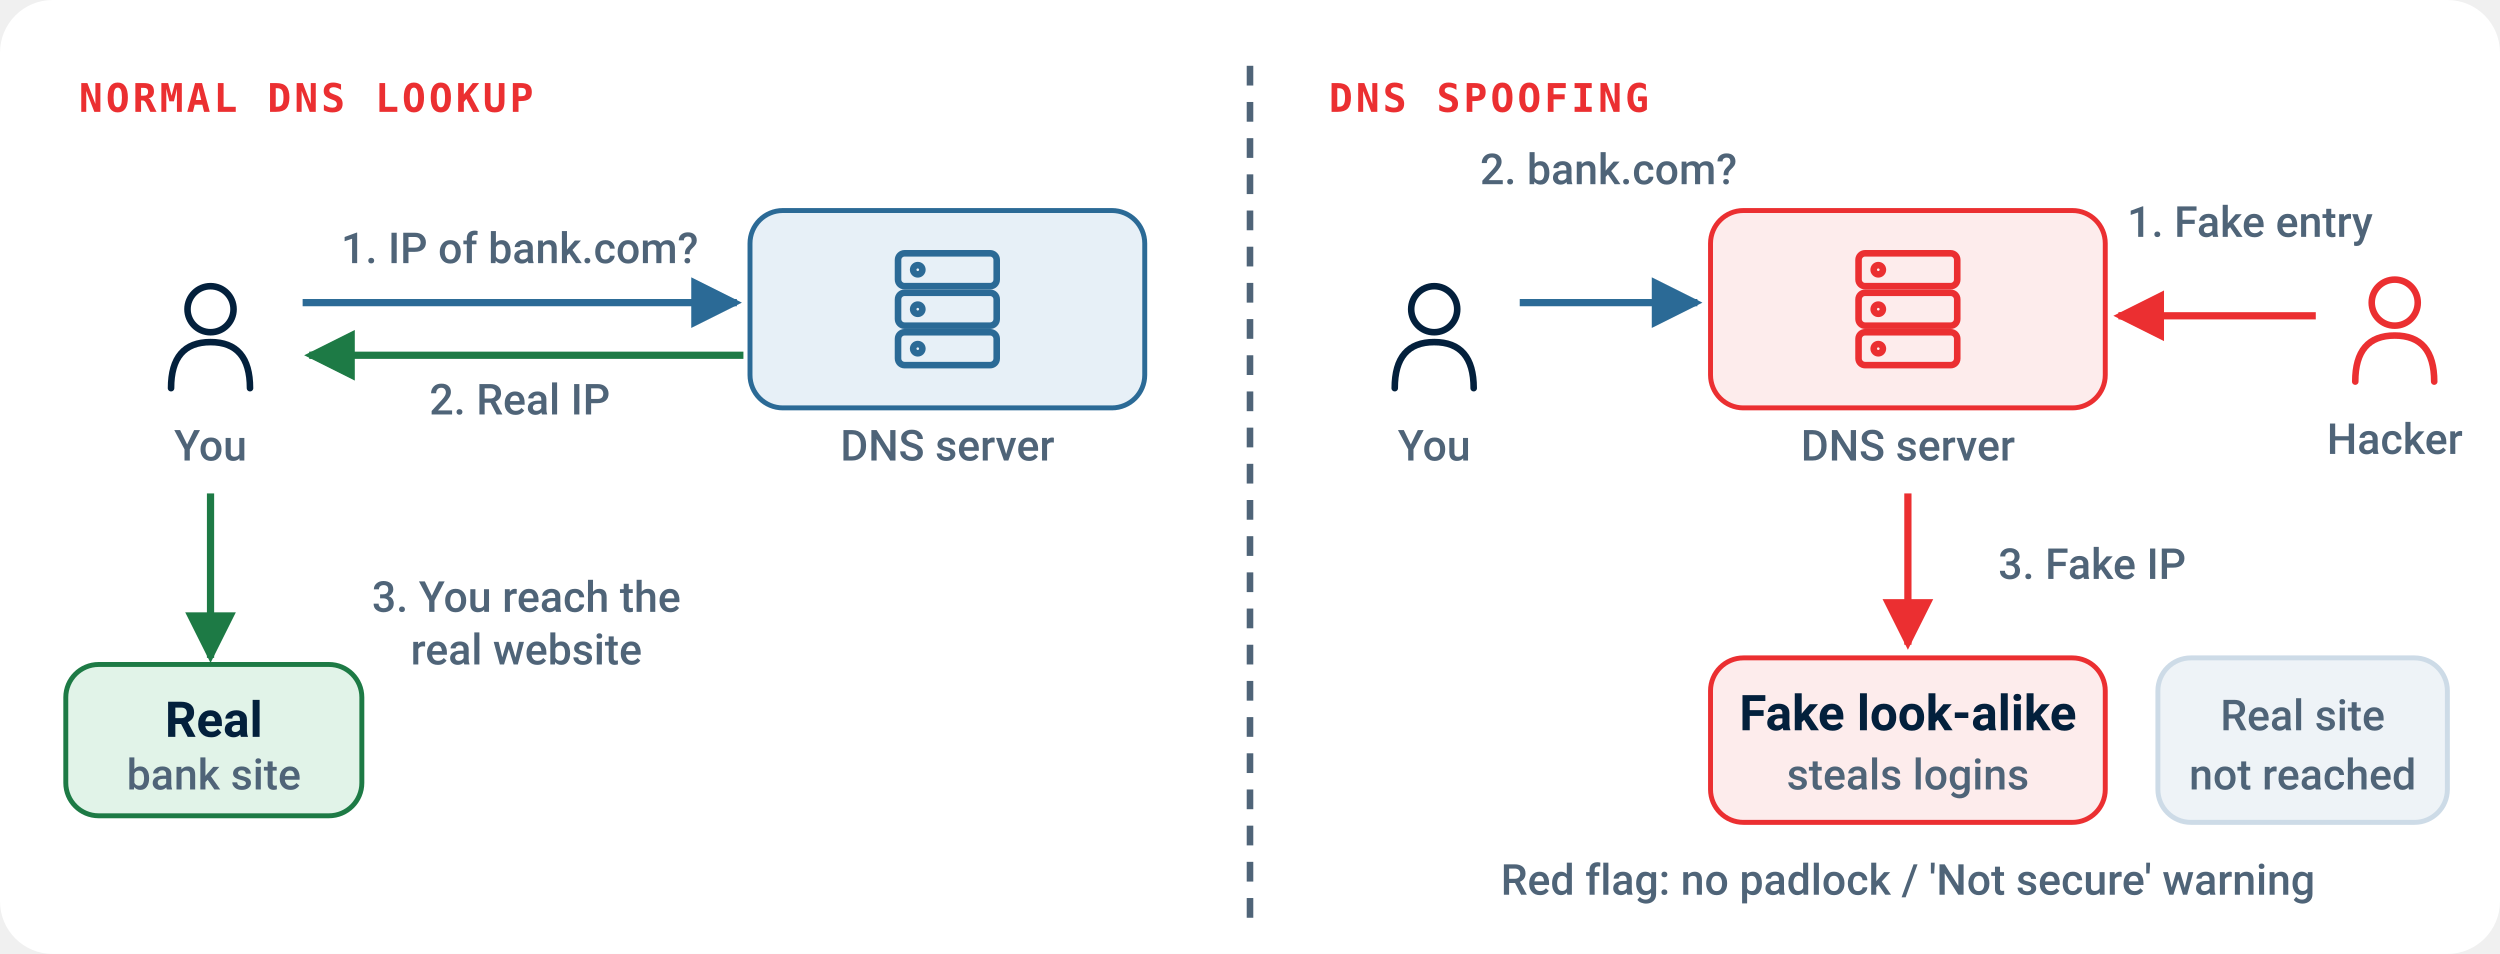
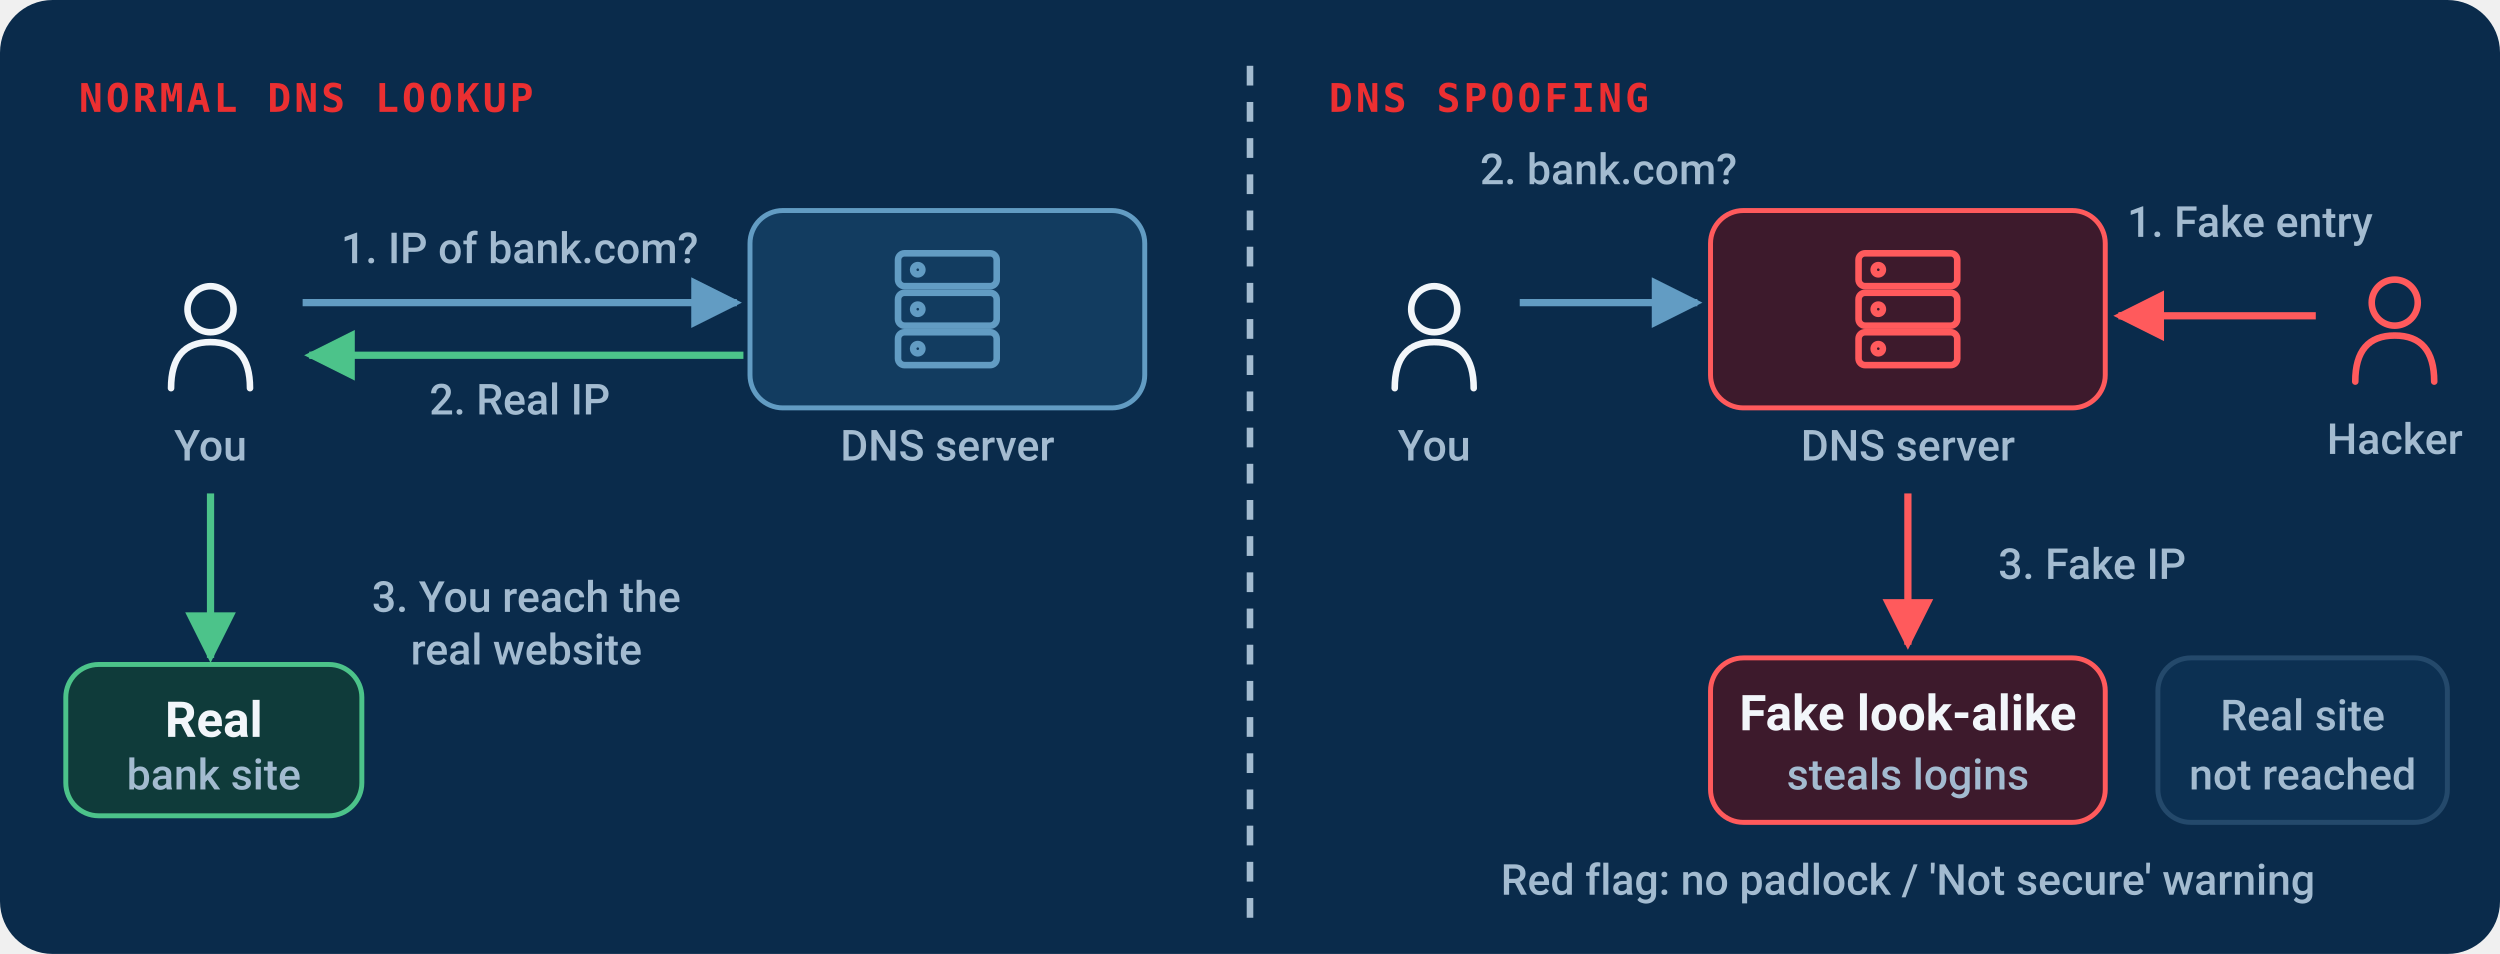
<svg xmlns="http://www.w3.org/2000/svg" viewBox="0 0 760 290" width="760" height="290" role="img" aria-labelledby="t d">
  <style>
- .bg{fill:#ffffff}
- .t{font:600 15px system-ui,-apple-system,'Segoe UI',Roboto,sans-serif;fill:#03203c}
- .tb{font:700 17px system-ui,-apple-system,'Segoe UI',Roboto,sans-serif;fill:#03203c}
- .s{font:500 13px system-ui,-apple-system,'Segoe UI',Roboto,sans-serif;fill:#4f6478}
- .m{font:600 13px ui-monospace,Menlo,Consolas,monospace;fill:#03203c}
+ .bg{fill:#0a2b4b}
+ .t{font:600 15px system-ui,-apple-system,'Segoe UI',Roboto,sans-serif;fill:#f2f6fa}
+ .tb{font:700 17px system-ui,-apple-system,'Segoe UI',Roboto,sans-serif;fill:#f2f6fa}
+ .s{font:500 13px system-ui,-apple-system,'Segoe UI',Roboto,sans-serif;fill:#a3bbd0}
+ .m{font:600 13px ui-monospace,Menlo,Consolas,monospace;fill:#f2f6fa}
.h{font:700 12px ui-monospace,Menlo,Consolas,monospace;fill:#eb2f31;letter-spacing:.08em}
.w{fill:#ffffff}
- .box{fill:#f5f8fb;stroke:#b9cad8;stroke-width:1.5}
- .acc{fill:#e7f0f7;stroke:#2b6a96;stroke-width:1.5}
- .bad{fill:#fdecec;stroke:#eb2f31;stroke-width:1.5}
- .good{fill:#e1f3e8;stroke:#1d7a45;stroke-width:1.5}
- .amb{fill:#fbf0dc;stroke:#a8650a;stroke-width:1.5}
- .dim{fill:#eef3f7;stroke:#cddbe7;stroke-width:1.5}
- .solid-acc{fill:#2b6a96}.solid-bad{fill:#eb2f31}.solid-good{fill:#1d7a45}.solid-amb{fill:#a8650a}.solid-ink{fill:#03203c}
- .ln{stroke:#4f6478;stroke-width:2;fill:none}
- .ln-acc{stroke:#2b6a96;stroke-width:2.2;fill:none}
- .ln-bad{stroke:#eb2f31;stroke-width:2.2;fill:none}
- .ln-good{stroke:#1d7a45;stroke-width:2.2;fill:none}
+ .box{fill:#0f3557;stroke:#2c5a80;stroke-width:1.5}
+ .acc{fill:#123c60;stroke:#629cc3;stroke-width:1.5}
+ .bad{fill:#3d1a2c;stroke:#ff5a5c;stroke-width:1.5}
+ .good{fill:#0f3b3a;stroke:#4cc38a;stroke-width:1.5}
+ .amb{fill:#33301f;stroke:#f2b544;stroke-width:1.5}
+ .dim{fill:#0c3052;stroke:#24496b;stroke-width:1.5}
+ .solid-acc{fill:#629cc3}.solid-bad{fill:#eb2f31}.solid-good{fill:#2f9a5f}.solid-amb{fill:#c98f22}.solid-ink{fill:#f2f6fa}
+ .ln{stroke:#a3bbd0;stroke-width:2;fill:none}
+ .ln-acc{stroke:#629cc3;stroke-width:2.2;fill:none}
+ .ln-bad{stroke:#ff5a5c;stroke-width:2.2;fill:none}
+ .ln-good{stroke:#4cc38a;stroke-width:2.2;fill:none}
.dash{stroke-dasharray:6 5}
- .tx-acc{fill:#2b6a96}.tx-bad{fill:#d4282a}.tx-good{fill:#1d7a45}.tx-amb{fill:#a8650a}
- .ic{fill:none;stroke:#03203c;stroke-width:2;stroke-linecap:round;stroke-linejoin:round}
- .ic-bad{fill:none;stroke:#eb2f31;stroke-width:2;stroke-linecap:round;stroke-linejoin:round}
- .ic-acc{fill:none;stroke:#2b6a96;stroke-width:2;stroke-linecap:round;stroke-linejoin:round}
- .mk-ln{fill:#4f6478}.mk-acc{fill:#2b6a96}.mk-bad{fill:#eb2f31}.mk-good{fill:#1d7a45}
+ .tx-acc{fill:#629cc3}.tx-bad{fill:#ff5a5c}.tx-good{fill:#4cc38a}.tx-amb{fill:#f2b544}
+ .ic{fill:none;stroke:#f2f6fa;stroke-width:2;stroke-linecap:round;stroke-linejoin:round}
+ .ic-bad{fill:none;stroke:#ff5a5c;stroke-width:2;stroke-linecap:round;stroke-linejoin:round}
+ .ic-acc{fill:none;stroke:#629cc3;stroke-width:2;stroke-linecap:round;stroke-linejoin:round}
+ .mk-ln{fill:#a3bbd0}.mk-acc{fill:#629cc3}.mk-bad{fill:#ff5a5c}.mk-good{fill:#4cc38a}
</style>
  <defs>
    <marker id="a-ln" viewBox="0 0 10 10" refX="9" refY="5" markerWidth="7" markerHeight="7" orient="auto-start-reverse">
      <path d="M0 0 10 5 0 10z" class="mk-ln" />
    </marker>
    <marker id="a-acc" viewBox="0 0 10 10" refX="9" refY="5" markerWidth="7" markerHeight="7" orient="auto-start-reverse">
      <path d="M0 0 10 5 0 10z" class="mk-acc" />
    </marker>
    <marker id="a-bad" viewBox="0 0 10 10" refX="9" refY="5" markerWidth="7" markerHeight="7" orient="auto-start-reverse">
      <path d="M0 0 10 5 0 10z" class="mk-bad" />
    </marker>
    <marker id="a-good" viewBox="0 0 10 10" refX="9" refY="5" markerWidth="7" markerHeight="7" orient="auto-start-reverse">
      <path d="M0 0 10 5 0 10z" class="mk-good" />
    </marker>
  </defs>
  <rect class="bg" width="760" height="290" rx="16" />
  <text x="24" y="34" class="h" text-anchor="start">NORMAL DNS LOOKUP</text>
  <circle cx="64" cy="94" r="7" class="ic" />
  <path d="M52 118 q0 -14 12 -14 q12 0 12 14" class="ic" />
  <text x="64" y="140" class="s" text-anchor="middle">You</text>
  <path d="M92 92 L224 92" class="ln-acc" marker-end="url(#a-acc)" />
  <text x="158" y="80" class="s" text-anchor="middle">1. IP of bank.com?</text>
  <rect x="228" y="64" width="120" height="60" rx="10" class="acc" />
  <rect x="273" y="77" width="30" height="10" rx="2" class="ic-acc" />
  <circle cx="279" cy="82" r="1.4" class="ic-acc" />
  <rect x="273" y="89" width="30" height="10" rx="2" class="ic-acc" />
  <circle cx="279" cy="94" r="1.4" class="ic-acc" />
  <rect x="273" y="101" width="30" height="10" rx="2" class="ic-acc" />
  <circle cx="279" cy="106" r="1.4" class="ic-acc" />
  <text x="288" y="140" class="s" text-anchor="middle">DNS server</text>
  <path d="M226 108 L94 108" class="ln-good" marker-end="url(#a-good)" />
  <text x="158" y="126" class="s" text-anchor="middle">2. Real IP</text>
  <path d="M64 150 L64 200" class="ln-good" marker-end="url(#a-good)" />
  <rect x="20" y="202" width="90" height="46" rx="10" class="good" />
  <text x="65" y="224" class="t" text-anchor="middle">Real</text>
  <text x="65" y="240" class="s" text-anchor="middle">bank site</text>
  <text x="160" y="186" class="s" text-anchor="middle">3. You reach the</text>
  <text x="160" y="202" class="s" text-anchor="middle">real website</text>
  <path d="M380 20 V280" class="ln dash" />
  <text x="404" y="34" class="h" text-anchor="start">DNS SPOOFING</text>
  <circle cx="728" cy="92" r="7" class="ic-bad" />
  <path d="M716 116 q0 -14 12 -14 q12 0 12 14" class="ic-bad" />
  <text x="728" y="138" class="s" text-anchor="middle">Hacker</text>
  <path d="M704 96 L644 96" class="ln-bad" marker-end="url(#a-bad)" />
  <text x="684" y="72" class="s" text-anchor="middle">1. Fake entry</text>
  <rect x="520" y="64" width="120" height="60" rx="10" class="bad" />
  <rect x="565" y="77" width="30" height="10" rx="2" class="ic-bad" />
  <circle cx="571" cy="82" r="1.4" class="ic-bad" />
  <rect x="565" y="89" width="30" height="10" rx="2" class="ic-bad" />
  <circle cx="571" cy="94" r="1.4" class="ic-bad" />
  <rect x="565" y="101" width="30" height="10" rx="2" class="ic-bad" />
  <circle cx="571" cy="106" r="1.4" class="ic-bad" />
  <text x="580" y="140" class="s" text-anchor="middle">DNS server</text>
  <circle cx="436" cy="94" r="7" class="ic" />
  <path d="M424 118 q0 -14 12 -14 q12 0 12 14" class="ic" />
  <text x="436" y="140" class="s" text-anchor="middle">You</text>
  <path d="M462 92 L516 92" class="ln-acc" marker-end="url(#a-acc)" />
  <text x="489" y="56" class="s" text-anchor="middle">2. bank.com?</text>
  <path d="M580 150 L580 196" class="ln-bad" marker-end="url(#a-bad)" />
  <text x="636" y="176" class="s" text-anchor="middle">3. Fake IP</text>
  <rect x="520" y="200" width="120" height="50" rx="10" class="bad" />
  <text x="580" y="222" class="t" text-anchor="middle">Fake look-alike</text>
  <text x="580" y="240" class="s" text-anchor="middle">steals logins</text>
  <rect x="656" y="200" width="88" height="50" rx="10" class="dim" />
  <text x="700" y="222" class="s" text-anchor="middle">Real site</text>
  <text x="700" y="240" class="s" text-anchor="middle">not reached</text>
  <text x="580" y="272" class="s" text-anchor="middle">Red flag: no padlock / 'Not secure' warning</text>
</svg>
